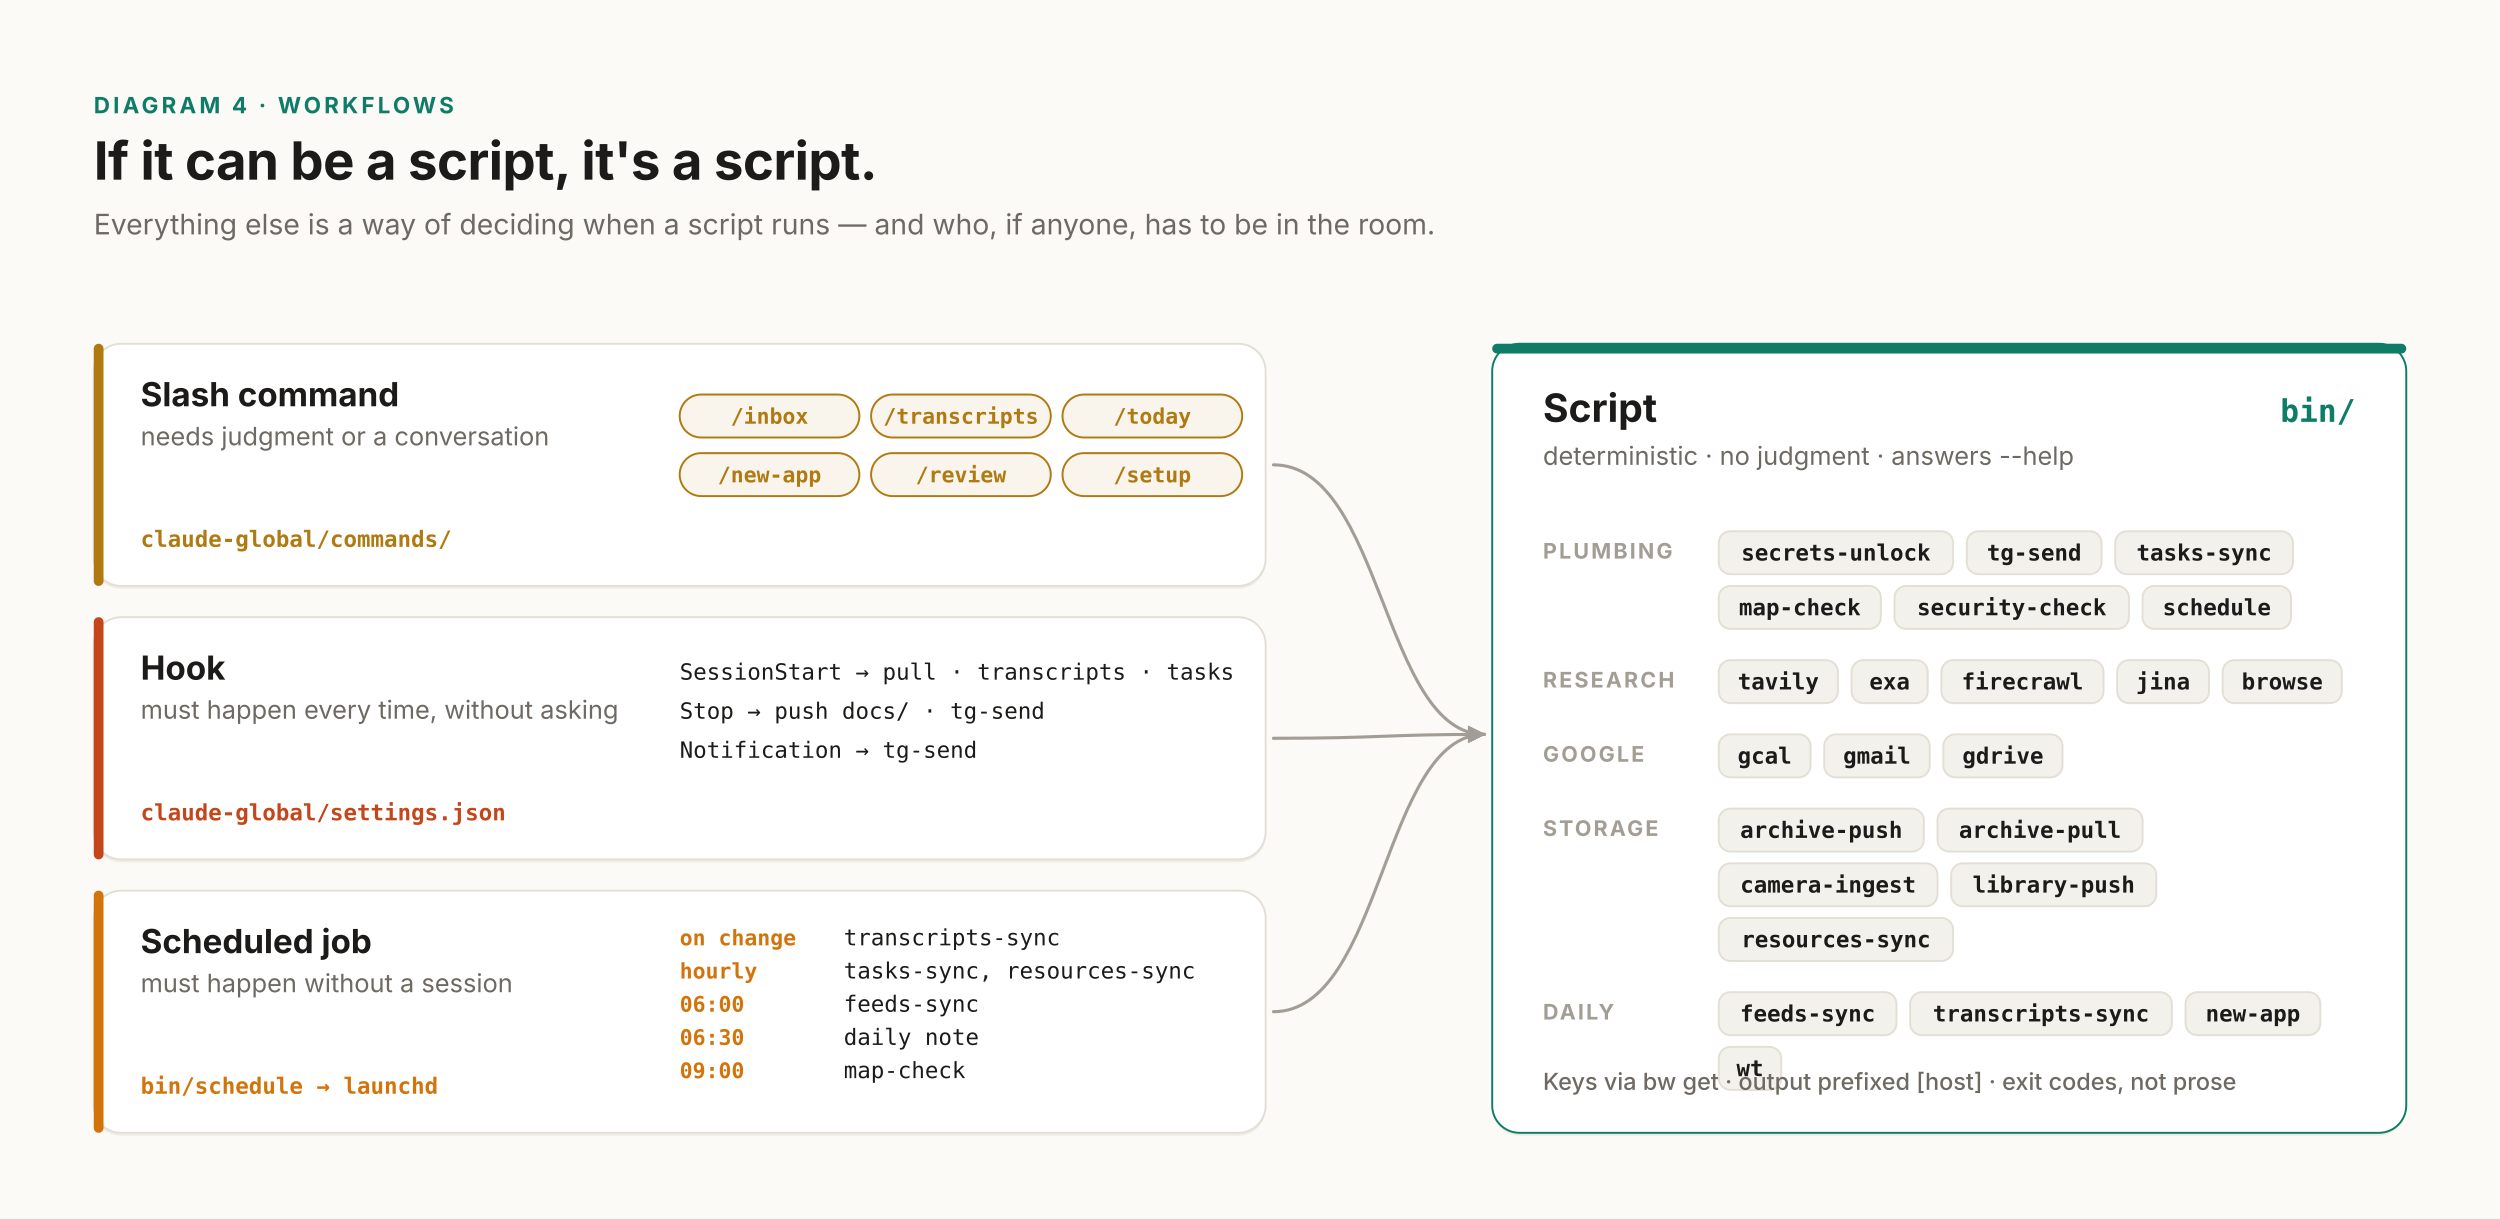
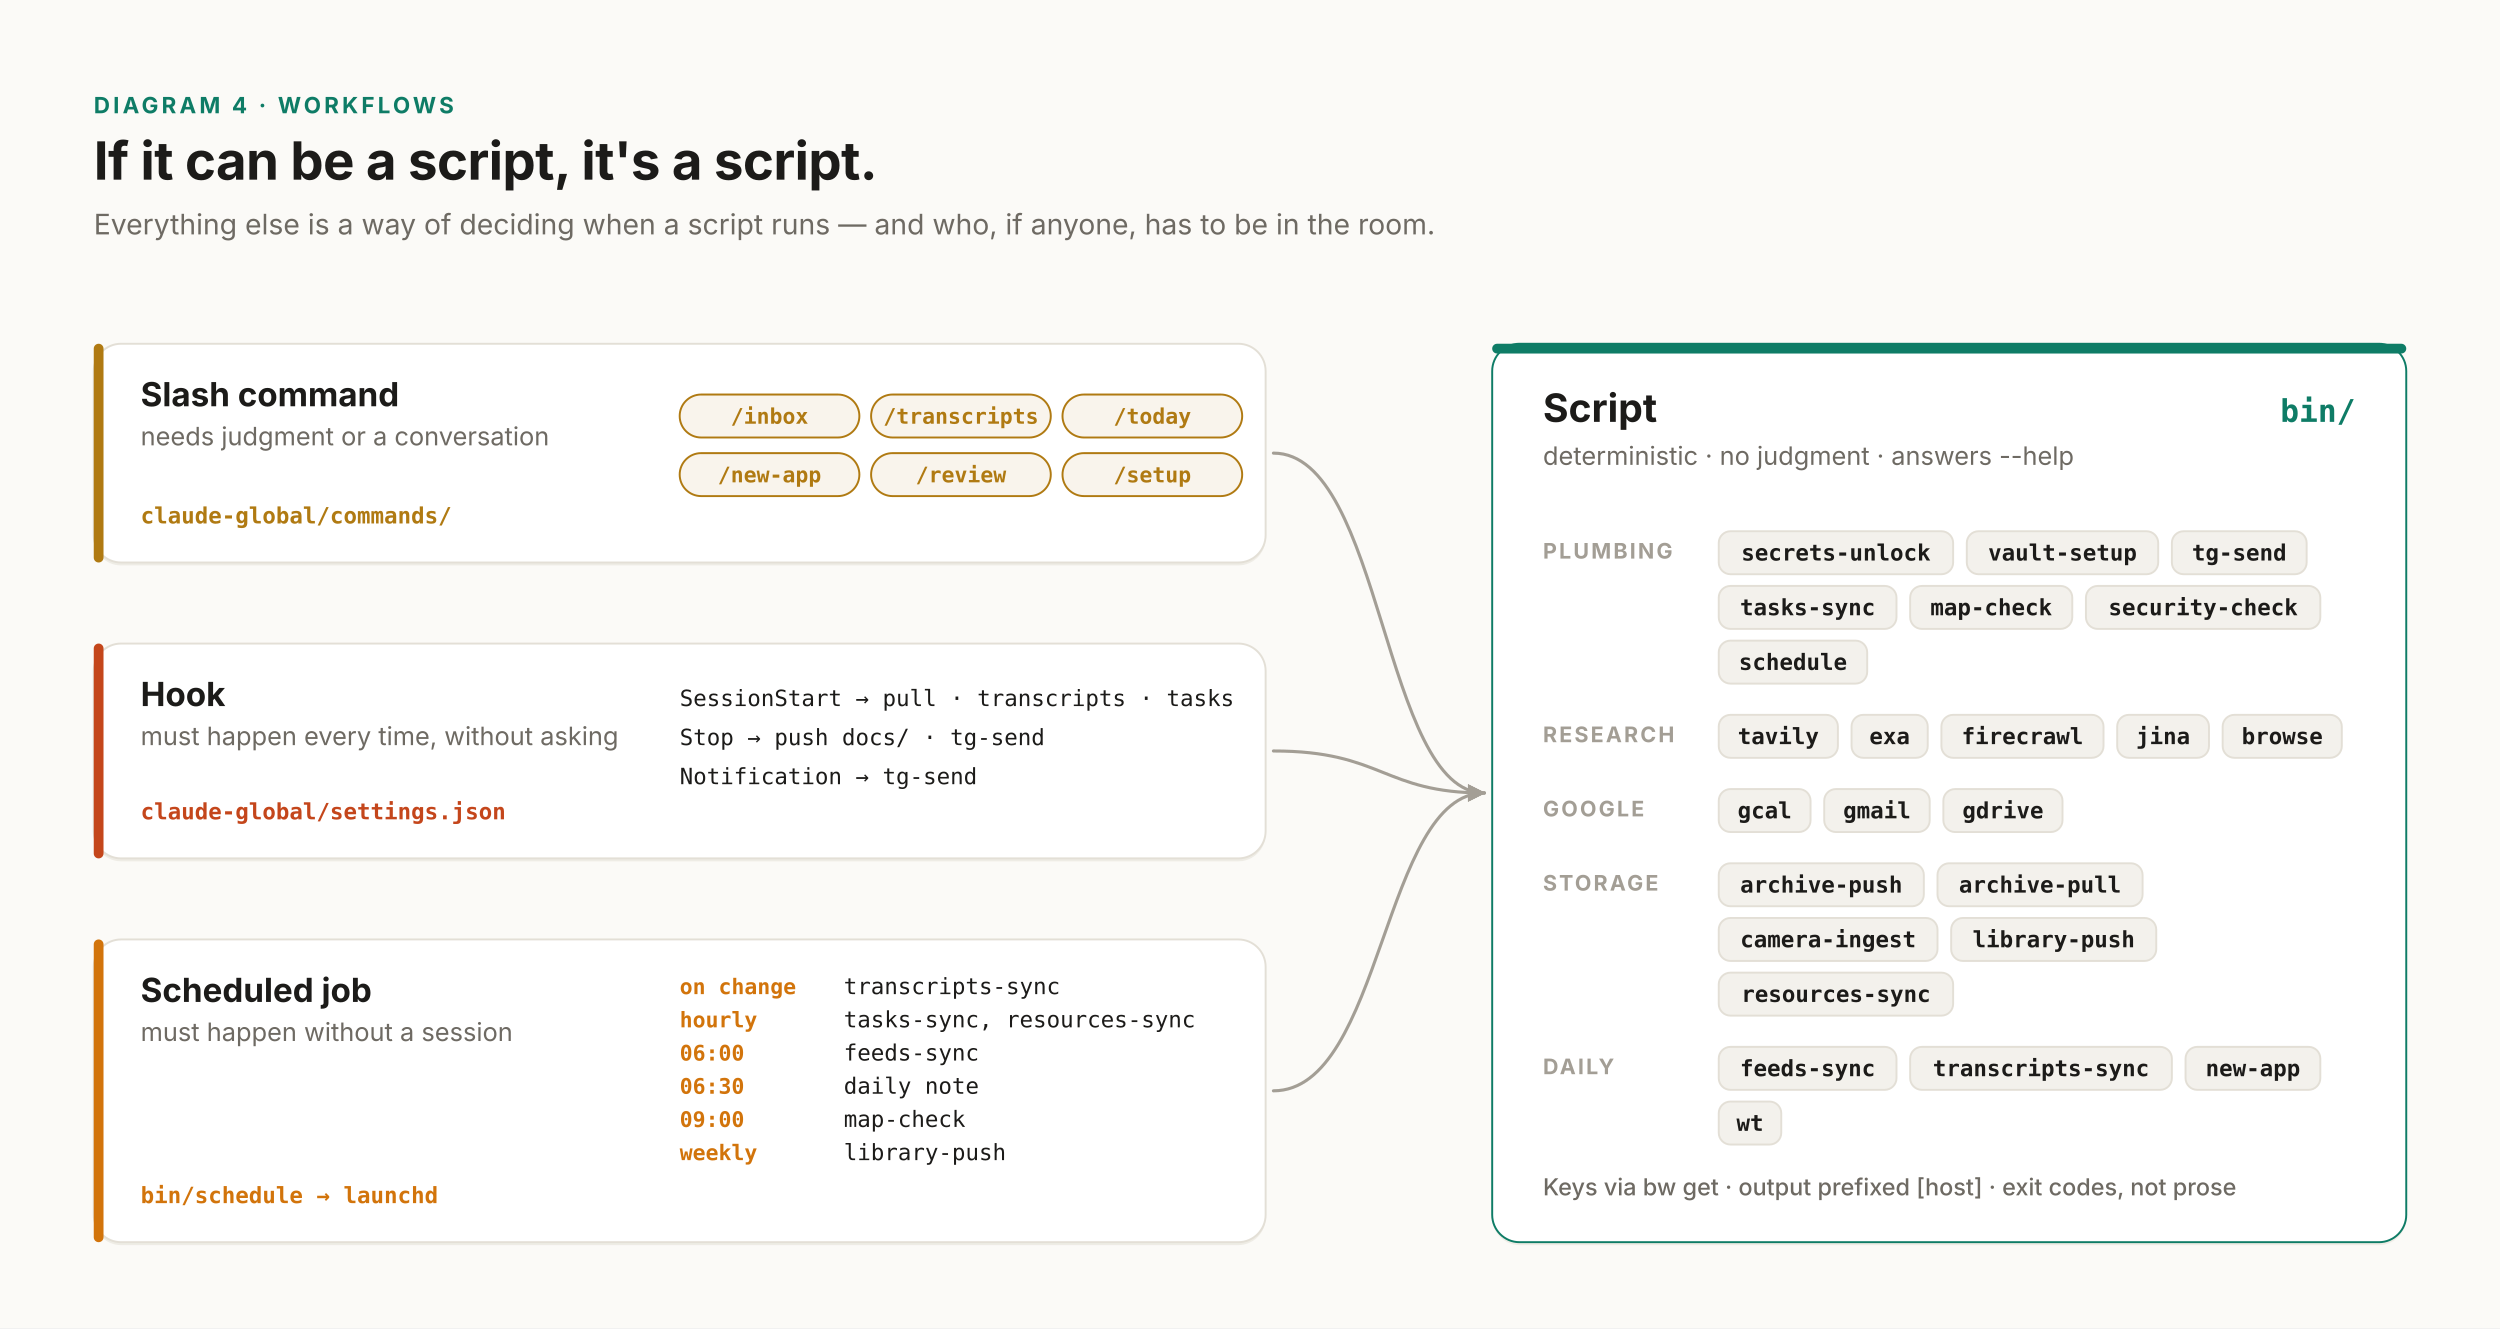
- <svg xmlns="http://www.w3.org/2000/svg" viewBox="0 0 1280 624" width="1280" height="624" role="img" aria-labelledby="t d" font-family="Inter, -apple-system, BlinkMacSystemFont, 'Segoe UI', Helvetica, Arial, sans-serif">
+ <svg xmlns="http://www.w3.org/2000/svg" viewBox="0 0 1280 680" width="1280" height="680" role="img" aria-labelledby="t d" font-family="Inter, -apple-system, BlinkMacSystemFont, 'Segoe UI', Helvetica, Arial, sans-serif">
  <defs>
    <marker id="mA39E95" viewBox="0 0 10 10" refX="8.5" refY="5" markerWidth="7" markerHeight="7" orient="auto-start-reverse">
      <path d="M1,1 L9,5 L1,9 z" fill="#A39E95" />
    </marker>
    <pattern id="hatch" width="8" height="8" patternUnits="userSpaceOnUse" patternTransform="rotate(45)">
      <line x1="0" y1="0" x2="0" y2="8" stroke="#E3DFD6" stroke-width="3" />
    </pattern>
  </defs>
-   <rect width="1280" height="624" fill="#FBFAF7" />
+   <rect width="1280" height="680" fill="#FBFAF7" />
  <text x="48" y="58" font-size="11.5" font-weight="700" fill="#0E7C66" text-anchor="start" letter-spacing="0.14em">DIAGRAM 4 · WORKFLOWS</text>
  <text x="48" y="92" font-size="27" font-weight="650" fill="#1C1B19" text-anchor="start" letter-spacing="-0.01em">If it can be a script, it's a script.</text>
  <text x="48" y="120" font-size="14.5" font-weight="400" fill="#6E6A63" text-anchor="start">Everything else is a way of deciding when a script runs — and who, if anyone, has to be in the room.</text>
-   <rect x="48" y="177.5" width="600" height="124" rx="14" fill="#E3DFD6" fill-opacity="0.55" />
-   <rect x="48" y="176" width="600" height="124" rx="14" fill="#FFFFFF" stroke="#E3DFD6" stroke-width="1" />
-   <rect x="48" y="176" width="5" height="124" rx="2.5" fill="#B07A12" />
+   <rect x="48" y="177.5" width="600" height="112" rx="14" fill="#E3DFD6" fill-opacity="0.55" />
+   <rect x="48" y="176" width="600" height="112" rx="14" fill="#FFFFFF" stroke="#E3DFD6" stroke-width="1" />
+   <rect x="48" y="176" width="5" height="112" rx="2.5" fill="#B07A12" />
  <text x="72" y="208" font-size="17" font-weight="700" fill="#1C1B19" text-anchor="start">Slash command</text>
  <text x="72" y="228" font-size="13" font-weight="400" fill="#6E6A63" text-anchor="start">needs judgment or a conversation</text>
-   <text x="72" y="280" font-size="11.5" font-weight="600" fill="#B07A12" text-anchor="start" font-family="ui-monospace, 'SF Mono', SFMono-Regular, Menlo, Consolas, monospace">claude-global/commands/</text>
+   <text x="72" y="268" font-size="11.5" font-weight="600" fill="#B07A12" text-anchor="start" font-family="ui-monospace, 'SF Mono', SFMono-Regular, Menlo, Consolas, monospace">claude-global/commands/</text>
  <rect x="348" y="202" width="92" height="22" rx="11.0" fill="#B07A12" stroke="#B07A12" stroke-width="1" fill-opacity="0.08" />
  <text x="394.0" y="216.96" font-size="11" font-weight="600" fill="#B07A12" text-anchor="middle" font-family="ui-monospace, 'SF Mono', SFMono-Regular, Menlo, Consolas, monospace">/inbox</text>
  <rect x="446" y="202" width="92" height="22" rx="11.0" fill="#B07A12" stroke="#B07A12" stroke-width="1" fill-opacity="0.08" />
  <text x="492.0" y="216.96" font-size="11" font-weight="600" fill="#B07A12" text-anchor="middle" font-family="ui-monospace, 'SF Mono', SFMono-Regular, Menlo, Consolas, monospace">/transcripts</text>
  <rect x="544" y="202" width="92" height="22" rx="11.0" fill="#B07A12" stroke="#B07A12" stroke-width="1" fill-opacity="0.08" />
  <text x="590.0" y="216.96" font-size="11" font-weight="600" fill="#B07A12" text-anchor="middle" font-family="ui-monospace, 'SF Mono', SFMono-Regular, Menlo, Consolas, monospace">/today</text>
  <rect x="348" y="232" width="92" height="22" rx="11.0" fill="#B07A12" stroke="#B07A12" stroke-width="1" fill-opacity="0.08" />
  <text x="394.0" y="246.96" font-size="11" font-weight="600" fill="#B07A12" text-anchor="middle" font-family="ui-monospace, 'SF Mono', SFMono-Regular, Menlo, Consolas, monospace">/new-app</text>
  <rect x="446" y="232" width="92" height="22" rx="11.0" fill="#B07A12" stroke="#B07A12" stroke-width="1" fill-opacity="0.08" />
  <text x="492.0" y="246.96" font-size="11" font-weight="600" fill="#B07A12" text-anchor="middle" font-family="ui-monospace, 'SF Mono', SFMono-Regular, Menlo, Consolas, monospace">/review</text>
  <rect x="544" y="232" width="92" height="22" rx="11.0" fill="#B07A12" stroke="#B07A12" stroke-width="1" fill-opacity="0.08" />
  <text x="590.0" y="246.96" font-size="11" font-weight="600" fill="#B07A12" text-anchor="middle" font-family="ui-monospace, 'SF Mono', SFMono-Regular, Menlo, Consolas, monospace">/setup</text>
-   <path d="M652,238.0 C708,238.0 708,376 760,376" fill="none" stroke="#A39E95" stroke-width="1.6" stroke-linecap="round" stroke-linejoin="round" marker-end="url(#mA39E95)" />
-   <rect x="48" y="317.5" width="600" height="124" rx="14" fill="#E3DFD6" fill-opacity="0.55" />
-   <rect x="48" y="316" width="600" height="124" rx="14" fill="#FFFFFF" stroke="#E3DFD6" stroke-width="1" />
-   <rect x="48" y="316" width="5" height="124" rx="2.5" fill="#C4461B" />
-   <text x="72" y="348" font-size="17" font-weight="700" fill="#1C1B19" text-anchor="start">Hook</text>
-   <text x="72" y="368" font-size="13" font-weight="400" fill="#6E6A63" text-anchor="start">must happen every time, without asking</text>
-   <text x="72" y="420" font-size="11.5" font-weight="600" fill="#C4461B" text-anchor="start" font-family="ui-monospace, 'SF Mono', SFMono-Regular, Menlo, Consolas, monospace">claude-global/settings.json</text>
-   <text x="348" y="348" font-size="11.5" font-weight="500" fill="#1C1B19" text-anchor="start" font-family="ui-monospace, 'SF Mono', SFMono-Regular, Menlo, Consolas, monospace">SessionStart → pull · transcripts · tasks</text>
-   <text x="348" y="368" font-size="11.5" font-weight="500" fill="#1C1B19" text-anchor="start" font-family="ui-monospace, 'SF Mono', SFMono-Regular, Menlo, Consolas, monospace">Stop → push docs/ · tg-send</text>
-   <text x="348" y="388" font-size="11.5" font-weight="500" fill="#1C1B19" text-anchor="start" font-family="ui-monospace, 'SF Mono', SFMono-Regular, Menlo, Consolas, monospace">Notification → tg-send</text>
-   <path d="M652,378.0 C708,378.0 708,376 760,376" fill="none" stroke="#A39E95" stroke-width="1.6" stroke-linecap="round" stroke-linejoin="round" marker-end="url(#mA39E95)" />
-   <rect x="48" y="457.5" width="600" height="124" rx="14" fill="#E3DFD6" fill-opacity="0.55" />
-   <rect x="48" y="456" width="600" height="124" rx="14" fill="#FFFFFF" stroke="#E3DFD6" stroke-width="1" />
-   <rect x="48" y="456" width="5" height="124" rx="2.5" fill="#D2740B" />
-   <text x="72" y="488" font-size="17" font-weight="700" fill="#1C1B19" text-anchor="start">Scheduled job</text>
-   <text x="72" y="508" font-size="13" font-weight="400" fill="#6E6A63" text-anchor="start">must happen without a session</text>
-   <text x="72" y="560" font-size="11.5" font-weight="600" fill="#D2740B" text-anchor="start" font-family="ui-monospace, 'SF Mono', SFMono-Regular, Menlo, Consolas, monospace">bin/schedule → launchd</text>
-   <text x="348" y="484" font-size="11" font-weight="700" fill="#D2740B" text-anchor="start" font-family="ui-monospace, 'SF Mono', SFMono-Regular, Menlo, Consolas, monospace">on change</text>
-   <text x="432" y="484" font-size="11.5" font-weight="500" fill="#1C1B19" text-anchor="start" font-family="ui-monospace, 'SF Mono', SFMono-Regular, Menlo, Consolas, monospace">transcripts-sync</text>
-   <text x="348" y="501" font-size="11" font-weight="700" fill="#D2740B" text-anchor="start" font-family="ui-monospace, 'SF Mono', SFMono-Regular, Menlo, Consolas, monospace">hourly</text>
-   <text x="432" y="501" font-size="11.5" font-weight="500" fill="#1C1B19" text-anchor="start" font-family="ui-monospace, 'SF Mono', SFMono-Regular, Menlo, Consolas, monospace">tasks-sync, resources-sync</text>
-   <text x="348" y="518" font-size="11" font-weight="700" fill="#D2740B" text-anchor="start" font-family="ui-monospace, 'SF Mono', SFMono-Regular, Menlo, Consolas, monospace">06:00</text>
-   <text x="432" y="518" font-size="11.5" font-weight="500" fill="#1C1B19" text-anchor="start" font-family="ui-monospace, 'SF Mono', SFMono-Regular, Menlo, Consolas, monospace">feeds-sync</text>
-   <text x="348" y="535" font-size="11" font-weight="700" fill="#D2740B" text-anchor="start" font-family="ui-monospace, 'SF Mono', SFMono-Regular, Menlo, Consolas, monospace">06:30</text>
-   <text x="432" y="535" font-size="11.5" font-weight="500" fill="#1C1B19" text-anchor="start" font-family="ui-monospace, 'SF Mono', SFMono-Regular, Menlo, Consolas, monospace">daily note</text>
-   <text x="348" y="552" font-size="11" font-weight="700" fill="#D2740B" text-anchor="start" font-family="ui-monospace, 'SF Mono', SFMono-Regular, Menlo, Consolas, monospace">09:00</text>
-   <text x="432" y="552" font-size="11.5" font-weight="500" fill="#1C1B19" text-anchor="start" font-family="ui-monospace, 'SF Mono', SFMono-Regular, Menlo, Consolas, monospace">map-check</text>
-   <path d="M652,518.0 C708,518.0 708,376 760,376" fill="none" stroke="#A39E95" stroke-width="1.6" stroke-linecap="round" stroke-linejoin="round" marker-end="url(#mA39E95)" />
-   <rect x="764" y="177.5" width="468" height="404" rx="14" fill="#E3DFD6" fill-opacity="0.55" />
-   <rect x="764" y="176" width="468" height="404" rx="14" fill="#FFFFFF" stroke="#0E7C66" stroke-width="1" />
+   <path d="M652,232.0 C708,232.0 708,406.0 760,406.0" fill="none" stroke="#A39E95" stroke-width="1.6" stroke-linecap="round" stroke-linejoin="round" marker-end="url(#mA39E95)" />
+   <rect x="48" y="331.0" width="600" height="110" rx="14" fill="#E3DFD6" fill-opacity="0.55" />
+   <rect x="48" y="329.5" width="600" height="110" rx="14" fill="#FFFFFF" stroke="#E3DFD6" stroke-width="1" />
+   <rect x="48" y="329.5" width="5" height="110" rx="2.5" fill="#C4461B" />
+   <text x="72" y="361.5" font-size="17" font-weight="700" fill="#1C1B19" text-anchor="start">Hook</text>
+   <text x="72" y="381.5" font-size="13" font-weight="400" fill="#6E6A63" text-anchor="start">must happen every time, without asking</text>
+   <text x="72" y="419.5" font-size="11.5" font-weight="600" fill="#C4461B" text-anchor="start" font-family="ui-monospace, 'SF Mono', SFMono-Regular, Menlo, Consolas, monospace">claude-global/settings.json</text>
+   <text x="348" y="361.5" font-size="11.5" font-weight="500" fill="#1C1B19" text-anchor="start" font-family="ui-monospace, 'SF Mono', SFMono-Regular, Menlo, Consolas, monospace">SessionStart → pull · transcripts · tasks</text>
+   <text x="348" y="381.5" font-size="11.5" font-weight="500" fill="#1C1B19" text-anchor="start" font-family="ui-monospace, 'SF Mono', SFMono-Regular, Menlo, Consolas, monospace">Stop → push docs/ · tg-send</text>
+   <text x="348" y="401.5" font-size="11.5" font-weight="500" fill="#1C1B19" text-anchor="start" font-family="ui-monospace, 'SF Mono', SFMono-Regular, Menlo, Consolas, monospace">Notification → tg-send</text>
+   <path d="M652,384.5 C708,384.5 708,406.0 760,406.0" fill="none" stroke="#A39E95" stroke-width="1.6" stroke-linecap="round" stroke-linejoin="round" marker-end="url(#mA39E95)" />
+   <rect x="48" y="482.5" width="600" height="155" rx="14" fill="#E3DFD6" fill-opacity="0.55" />
+   <rect x="48" y="481.0" width="600" height="155" rx="14" fill="#FFFFFF" stroke="#E3DFD6" stroke-width="1" />
+   <rect x="48" y="481.0" width="5" height="155" rx="2.5" fill="#D2740B" />
+   <text x="72" y="513.0" font-size="17" font-weight="700" fill="#1C1B19" text-anchor="start">Scheduled job</text>
+   <text x="72" y="533.0" font-size="13" font-weight="400" fill="#6E6A63" text-anchor="start">must happen without a session</text>
+   <text x="72" y="616.0" font-size="11.5" font-weight="600" fill="#D2740B" text-anchor="start" font-family="ui-monospace, 'SF Mono', SFMono-Regular, Menlo, Consolas, monospace">bin/schedule → launchd</text>
+   <text x="348" y="509.0" font-size="11" font-weight="700" fill="#D2740B" text-anchor="start" font-family="ui-monospace, 'SF Mono', SFMono-Regular, Menlo, Consolas, monospace">on change</text>
+   <text x="432" y="509.0" font-size="11.5" font-weight="500" fill="#1C1B19" text-anchor="start" font-family="ui-monospace, 'SF Mono', SFMono-Regular, Menlo, Consolas, monospace">transcripts-sync</text>
+   <text x="348" y="526.0" font-size="11" font-weight="700" fill="#D2740B" text-anchor="start" font-family="ui-monospace, 'SF Mono', SFMono-Regular, Menlo, Consolas, monospace">hourly</text>
+   <text x="432" y="526.0" font-size="11.5" font-weight="500" fill="#1C1B19" text-anchor="start" font-family="ui-monospace, 'SF Mono', SFMono-Regular, Menlo, Consolas, monospace">tasks-sync, resources-sync</text>
+   <text x="348" y="543.0" font-size="11" font-weight="700" fill="#D2740B" text-anchor="start" font-family="ui-monospace, 'SF Mono', SFMono-Regular, Menlo, Consolas, monospace">06:00</text>
+   <text x="432" y="543.0" font-size="11.5" font-weight="500" fill="#1C1B19" text-anchor="start" font-family="ui-monospace, 'SF Mono', SFMono-Regular, Menlo, Consolas, monospace">feeds-sync</text>
+   <text x="348" y="560.0" font-size="11" font-weight="700" fill="#D2740B" text-anchor="start" font-family="ui-monospace, 'SF Mono', SFMono-Regular, Menlo, Consolas, monospace">06:30</text>
+   <text x="432" y="560.0" font-size="11.5" font-weight="500" fill="#1C1B19" text-anchor="start" font-family="ui-monospace, 'SF Mono', SFMono-Regular, Menlo, Consolas, monospace">daily note</text>
+   <text x="348" y="577.0" font-size="11" font-weight="700" fill="#D2740B" text-anchor="start" font-family="ui-monospace, 'SF Mono', SFMono-Regular, Menlo, Consolas, monospace">09:00</text>
+   <text x="432" y="577.0" font-size="11.5" font-weight="500" fill="#1C1B19" text-anchor="start" font-family="ui-monospace, 'SF Mono', SFMono-Regular, Menlo, Consolas, monospace">map-check</text>
+   <text x="348" y="594.0" font-size="11" font-weight="700" fill="#D2740B" text-anchor="start" font-family="ui-monospace, 'SF Mono', SFMono-Regular, Menlo, Consolas, monospace">weekly</text>
+   <text x="432" y="594.0" font-size="11.5" font-weight="500" fill="#1C1B19" text-anchor="start" font-family="ui-monospace, 'SF Mono', SFMono-Regular, Menlo, Consolas, monospace">library-push</text>
+   <path d="M652,558.5 C708,558.5 708,406.0 760,406.0" fill="none" stroke="#A39E95" stroke-width="1.6" stroke-linecap="round" stroke-linejoin="round" marker-end="url(#mA39E95)" />
+   <rect x="764" y="177.5" width="468" height="460" rx="14" fill="#E3DFD6" fill-opacity="0.55" />
+   <rect x="764" y="176" width="468" height="460" rx="14" fill="#FFFFFF" stroke="#0E7C66" stroke-width="1" />
  <rect x="764" y="176" width="468" height="5" rx="2.5" fill="#0E7C66" />
  <text x="790" y="216" font-size="20" font-weight="700" fill="#1C1B19" text-anchor="start">Script</text>
  <text x="790" y="238" font-size="13" font-weight="400" fill="#6E6A63" text-anchor="start">deterministic · no judgment · answers --help</text>
  <text x="1206" y="216" font-size="16" font-weight="700" fill="#0E7C66" text-anchor="end" font-family="ui-monospace, 'SF Mono', SFMono-Regular, Menlo, Consolas, monospace">bin/</text>
  <text x="790" y="286" font-size="11" font-weight="700" fill="#A39E95" text-anchor="start" letter-spacing="0.1em">PLUMBING</text>
  <rect x="880" y="272" width="120" height="22" rx="6" fill="#F3F1EC" stroke="#E3DFD6" stroke-width="1" />
  <text x="940.0" y="287" font-size="11.5" font-weight="550" fill="#1C1B19" text-anchor="middle" font-family="ui-monospace, 'SF Mono', SFMono-Regular, Menlo, Consolas, monospace">secrets-unlock</text>
-   <rect x="1007" y="272" width="69" height="22" rx="6" fill="#F3F1EC" stroke="#E3DFD6" stroke-width="1" />
-   <text x="1041.5" y="287" font-size="11.5" font-weight="550" fill="#1C1B19" text-anchor="middle" font-family="ui-monospace, 'SF Mono', SFMono-Regular, Menlo, Consolas, monospace">tg-send</text>
-   <rect x="1083" y="272" width="91" height="22" rx="6" fill="#F3F1EC" stroke="#E3DFD6" stroke-width="1" />
-   <text x="1128.5" y="287" font-size="11.5" font-weight="550" fill="#1C1B19" text-anchor="middle" font-family="ui-monospace, 'SF Mono', SFMono-Regular, Menlo, Consolas, monospace">tasks-sync</text>
-   <rect x="880" y="300" width="83" height="22" rx="6" fill="#F3F1EC" stroke="#E3DFD6" stroke-width="1" />
-   <text x="921.5" y="315" font-size="11.5" font-weight="550" fill="#1C1B19" text-anchor="middle" font-family="ui-monospace, 'SF Mono', SFMono-Regular, Menlo, Consolas, monospace">map-check</text>
-   <rect x="970" y="300" width="120" height="22" rx="6" fill="#F3F1EC" stroke="#E3DFD6" stroke-width="1" />
-   <text x="1030.0" y="315" font-size="11.5" font-weight="550" fill="#1C1B19" text-anchor="middle" font-family="ui-monospace, 'SF Mono', SFMono-Regular, Menlo, Consolas, monospace">security-check</text>
-   <rect x="1097" y="300" width="76" height="22" rx="6" fill="#F3F1EC" stroke="#E3DFD6" stroke-width="1" />
-   <text x="1135.0" y="315" font-size="11.5" font-weight="550" fill="#1C1B19" text-anchor="middle" font-family="ui-monospace, 'SF Mono', SFMono-Regular, Menlo, Consolas, monospace">schedule</text>
-   <text x="790" y="352" font-size="11" font-weight="700" fill="#A39E95" text-anchor="start" letter-spacing="0.1em">RESEARCH</text>
-   <rect x="880" y="338" width="61" height="22" rx="6" fill="#F3F1EC" stroke="#E3DFD6" stroke-width="1" />
-   <text x="910.5" y="353" font-size="11.5" font-weight="550" fill="#1C1B19" text-anchor="middle" font-family="ui-monospace, 'SF Mono', SFMono-Regular, Menlo, Consolas, monospace">tavily</text>
-   <rect x="948" y="338" width="39" height="22" rx="6" fill="#F3F1EC" stroke="#E3DFD6" stroke-width="1" />
-   <text x="967.5" y="353" font-size="11.5" font-weight="550" fill="#1C1B19" text-anchor="middle" font-family="ui-monospace, 'SF Mono', SFMono-Regular, Menlo, Consolas, monospace">exa</text>
-   <rect x="994" y="338" width="83" height="22" rx="6" fill="#F3F1EC" stroke="#E3DFD6" stroke-width="1" />
-   <text x="1035.5" y="353" font-size="11.5" font-weight="550" fill="#1C1B19" text-anchor="middle" font-family="ui-monospace, 'SF Mono', SFMono-Regular, Menlo, Consolas, monospace">firecrawl</text>
-   <rect x="1084" y="338" width="47" height="22" rx="6" fill="#F3F1EC" stroke="#E3DFD6" stroke-width="1" />
-   <text x="1107.5" y="353" font-size="11.5" font-weight="550" fill="#1C1B19" text-anchor="middle" font-family="ui-monospace, 'SF Mono', SFMono-Regular, Menlo, Consolas, monospace">jina</text>
-   <rect x="1138" y="338" width="61" height="22" rx="6" fill="#F3F1EC" stroke="#E3DFD6" stroke-width="1" />
-   <text x="1168.5" y="353" font-size="11.5" font-weight="550" fill="#1C1B19" text-anchor="middle" font-family="ui-monospace, 'SF Mono', SFMono-Regular, Menlo, Consolas, monospace">browse</text>
-   <text x="790" y="390" font-size="11" font-weight="700" fill="#A39E95" text-anchor="start" letter-spacing="0.1em">GOOGLE</text>
-   <rect x="880" y="376" width="47" height="22" rx="6" fill="#F3F1EC" stroke="#E3DFD6" stroke-width="1" />
-   <text x="903.5" y="391" font-size="11.5" font-weight="550" fill="#1C1B19" text-anchor="middle" font-family="ui-monospace, 'SF Mono', SFMono-Regular, Menlo, Consolas, monospace">gcal</text>
-   <rect x="934" y="376" width="54" height="22" rx="6" fill="#F3F1EC" stroke="#E3DFD6" stroke-width="1" />
-   <text x="961.0" y="391" font-size="11.5" font-weight="550" fill="#1C1B19" text-anchor="middle" font-family="ui-monospace, 'SF Mono', SFMono-Regular, Menlo, Consolas, monospace">gmail</text>
-   <rect x="995" y="376" width="61" height="22" rx="6" fill="#F3F1EC" stroke="#E3DFD6" stroke-width="1" />
-   <text x="1025.5" y="391" font-size="11.5" font-weight="550" fill="#1C1B19" text-anchor="middle" font-family="ui-monospace, 'SF Mono', SFMono-Regular, Menlo, Consolas, monospace">gdrive</text>
-   <text x="790" y="428" font-size="11" font-weight="700" fill="#A39E95" text-anchor="start" letter-spacing="0.1em">STORAGE</text>
-   <rect x="880" y="414" width="105" height="22" rx="6" fill="#F3F1EC" stroke="#E3DFD6" stroke-width="1" />
-   <text x="932.5" y="429" font-size="11.5" font-weight="550" fill="#1C1B19" text-anchor="middle" font-family="ui-monospace, 'SF Mono', SFMono-Regular, Menlo, Consolas, monospace">archive-push</text>
-   <rect x="992" y="414" width="105" height="22" rx="6" fill="#F3F1EC" stroke="#E3DFD6" stroke-width="1" />
-   <text x="1044.5" y="429" font-size="11.5" font-weight="550" fill="#1C1B19" text-anchor="middle" font-family="ui-monospace, 'SF Mono', SFMono-Regular, Menlo, Consolas, monospace">archive-pull</text>
-   <rect x="880" y="442" width="112" height="22" rx="6" fill="#F3F1EC" stroke="#E3DFD6" stroke-width="1" />
-   <text x="936.0" y="457" font-size="11.5" font-weight="550" fill="#1C1B19" text-anchor="middle" font-family="ui-monospace, 'SF Mono', SFMono-Regular, Menlo, Consolas, monospace">camera-ingest</text>
-   <rect x="999" y="442" width="105" height="22" rx="6" fill="#F3F1EC" stroke="#E3DFD6" stroke-width="1" />
-   <text x="1051.5" y="457" font-size="11.5" font-weight="550" fill="#1C1B19" text-anchor="middle" font-family="ui-monospace, 'SF Mono', SFMono-Regular, Menlo, Consolas, monospace">library-push</text>
-   <rect x="880" y="470" width="120" height="22" rx="6" fill="#F3F1EC" stroke="#E3DFD6" stroke-width="1" />
-   <text x="940.0" y="485" font-size="11.5" font-weight="550" fill="#1C1B19" text-anchor="middle" font-family="ui-monospace, 'SF Mono', SFMono-Regular, Menlo, Consolas, monospace">resources-sync</text>
-   <text x="790" y="522" font-size="11" font-weight="700" fill="#A39E95" text-anchor="start" letter-spacing="0.1em">DAILY</text>
-   <rect x="880" y="508" width="91" height="22" rx="6" fill="#F3F1EC" stroke="#E3DFD6" stroke-width="1" />
-   <text x="925.5" y="523" font-size="11.5" font-weight="550" fill="#1C1B19" text-anchor="middle" font-family="ui-monospace, 'SF Mono', SFMono-Regular, Menlo, Consolas, monospace">feeds-sync</text>
-   <rect x="978" y="508" width="134" height="22" rx="6" fill="#F3F1EC" stroke="#E3DFD6" stroke-width="1" />
-   <text x="1045.0" y="523" font-size="11.5" font-weight="550" fill="#1C1B19" text-anchor="middle" font-family="ui-monospace, 'SF Mono', SFMono-Regular, Menlo, Consolas, monospace">transcripts-sync</text>
-   <rect x="1119" y="508" width="69" height="22" rx="6" fill="#F3F1EC" stroke="#E3DFD6" stroke-width="1" />
-   <text x="1153.5" y="523" font-size="11.5" font-weight="550" fill="#1C1B19" text-anchor="middle" font-family="ui-monospace, 'SF Mono', SFMono-Regular, Menlo, Consolas, monospace">new-app</text>
-   <rect x="880" y="536" width="32" height="22" rx="6" fill="#F3F1EC" stroke="#E3DFD6" stroke-width="1" />
-   <text x="896.0" y="551" font-size="11.5" font-weight="550" fill="#1C1B19" text-anchor="middle" font-family="ui-monospace, 'SF Mono', SFMono-Regular, Menlo, Consolas, monospace">wt</text>
-   <text x="790" y="558" font-size="12" font-weight="500" fill="#6E6A63" text-anchor="start">Keys via bw get · output prefixed [host] · exit codes, not prose</text>
+   <rect x="1007" y="272" width="98" height="22" rx="6" fill="#F3F1EC" stroke="#E3DFD6" stroke-width="1" />
+   <text x="1056.0" y="287" font-size="11.5" font-weight="550" fill="#1C1B19" text-anchor="middle" font-family="ui-monospace, 'SF Mono', SFMono-Regular, Menlo, Consolas, monospace">vault-setup</text>
+   <rect x="1112" y="272" width="69" height="22" rx="6" fill="#F3F1EC" stroke="#E3DFD6" stroke-width="1" />
+   <text x="1146.5" y="287" font-size="11.5" font-weight="550" fill="#1C1B19" text-anchor="middle" font-family="ui-monospace, 'SF Mono', SFMono-Regular, Menlo, Consolas, monospace">tg-send</text>
+   <rect x="880" y="300" width="91" height="22" rx="6" fill="#F3F1EC" stroke="#E3DFD6" stroke-width="1" />
+   <text x="925.5" y="315" font-size="11.5" font-weight="550" fill="#1C1B19" text-anchor="middle" font-family="ui-monospace, 'SF Mono', SFMono-Regular, Menlo, Consolas, monospace">tasks-sync</text>
+   <rect x="978" y="300" width="83" height="22" rx="6" fill="#F3F1EC" stroke="#E3DFD6" stroke-width="1" />
+   <text x="1019.5" y="315" font-size="11.5" font-weight="550" fill="#1C1B19" text-anchor="middle" font-family="ui-monospace, 'SF Mono', SFMono-Regular, Menlo, Consolas, monospace">map-check</text>
+   <rect x="1068" y="300" width="120" height="22" rx="6" fill="#F3F1EC" stroke="#E3DFD6" stroke-width="1" />
+   <text x="1128.0" y="315" font-size="11.5" font-weight="550" fill="#1C1B19" text-anchor="middle" font-family="ui-monospace, 'SF Mono', SFMono-Regular, Menlo, Consolas, monospace">security-check</text>
+   <rect x="880" y="328" width="76" height="22" rx="6" fill="#F3F1EC" stroke="#E3DFD6" stroke-width="1" />
+   <text x="918.0" y="343" font-size="11.5" font-weight="550" fill="#1C1B19" text-anchor="middle" font-family="ui-monospace, 'SF Mono', SFMono-Regular, Menlo, Consolas, monospace">schedule</text>
+   <text x="790" y="380" font-size="11" font-weight="700" fill="#A39E95" text-anchor="start" letter-spacing="0.1em">RESEARCH</text>
+   <rect x="880" y="366" width="61" height="22" rx="6" fill="#F3F1EC" stroke="#E3DFD6" stroke-width="1" />
+   <text x="910.5" y="381" font-size="11.5" font-weight="550" fill="#1C1B19" text-anchor="middle" font-family="ui-monospace, 'SF Mono', SFMono-Regular, Menlo, Consolas, monospace">tavily</text>
+   <rect x="948" y="366" width="39" height="22" rx="6" fill="#F3F1EC" stroke="#E3DFD6" stroke-width="1" />
+   <text x="967.5" y="381" font-size="11.5" font-weight="550" fill="#1C1B19" text-anchor="middle" font-family="ui-monospace, 'SF Mono', SFMono-Regular, Menlo, Consolas, monospace">exa</text>
+   <rect x="994" y="366" width="83" height="22" rx="6" fill="#F3F1EC" stroke="#E3DFD6" stroke-width="1" />
+   <text x="1035.5" y="381" font-size="11.5" font-weight="550" fill="#1C1B19" text-anchor="middle" font-family="ui-monospace, 'SF Mono', SFMono-Regular, Menlo, Consolas, monospace">firecrawl</text>
+   <rect x="1084" y="366" width="47" height="22" rx="6" fill="#F3F1EC" stroke="#E3DFD6" stroke-width="1" />
+   <text x="1107.5" y="381" font-size="11.5" font-weight="550" fill="#1C1B19" text-anchor="middle" font-family="ui-monospace, 'SF Mono', SFMono-Regular, Menlo, Consolas, monospace">jina</text>
+   <rect x="1138" y="366" width="61" height="22" rx="6" fill="#F3F1EC" stroke="#E3DFD6" stroke-width="1" />
+   <text x="1168.5" y="381" font-size="11.5" font-weight="550" fill="#1C1B19" text-anchor="middle" font-family="ui-monospace, 'SF Mono', SFMono-Regular, Menlo, Consolas, monospace">browse</text>
+   <text x="790" y="418" font-size="11" font-weight="700" fill="#A39E95" text-anchor="start" letter-spacing="0.1em">GOOGLE</text>
+   <rect x="880" y="404" width="47" height="22" rx="6" fill="#F3F1EC" stroke="#E3DFD6" stroke-width="1" />
+   <text x="903.5" y="419" font-size="11.5" font-weight="550" fill="#1C1B19" text-anchor="middle" font-family="ui-monospace, 'SF Mono', SFMono-Regular, Menlo, Consolas, monospace">gcal</text>
+   <rect x="934" y="404" width="54" height="22" rx="6" fill="#F3F1EC" stroke="#E3DFD6" stroke-width="1" />
+   <text x="961.0" y="419" font-size="11.5" font-weight="550" fill="#1C1B19" text-anchor="middle" font-family="ui-monospace, 'SF Mono', SFMono-Regular, Menlo, Consolas, monospace">gmail</text>
+   <rect x="995" y="404" width="61" height="22" rx="6" fill="#F3F1EC" stroke="#E3DFD6" stroke-width="1" />
+   <text x="1025.5" y="419" font-size="11.5" font-weight="550" fill="#1C1B19" text-anchor="middle" font-family="ui-monospace, 'SF Mono', SFMono-Regular, Menlo, Consolas, monospace">gdrive</text>
+   <text x="790" y="456" font-size="11" font-weight="700" fill="#A39E95" text-anchor="start" letter-spacing="0.1em">STORAGE</text>
+   <rect x="880" y="442" width="105" height="22" rx="6" fill="#F3F1EC" stroke="#E3DFD6" stroke-width="1" />
+   <text x="932.5" y="457" font-size="11.5" font-weight="550" fill="#1C1B19" text-anchor="middle" font-family="ui-monospace, 'SF Mono', SFMono-Regular, Menlo, Consolas, monospace">archive-push</text>
+   <rect x="992" y="442" width="105" height="22" rx="6" fill="#F3F1EC" stroke="#E3DFD6" stroke-width="1" />
+   <text x="1044.5" y="457" font-size="11.5" font-weight="550" fill="#1C1B19" text-anchor="middle" font-family="ui-monospace, 'SF Mono', SFMono-Regular, Menlo, Consolas, monospace">archive-pull</text>
+   <rect x="880" y="470" width="112" height="22" rx="6" fill="#F3F1EC" stroke="#E3DFD6" stroke-width="1" />
+   <text x="936.0" y="485" font-size="11.5" font-weight="550" fill="#1C1B19" text-anchor="middle" font-family="ui-monospace, 'SF Mono', SFMono-Regular, Menlo, Consolas, monospace">camera-ingest</text>
+   <rect x="999" y="470" width="105" height="22" rx="6" fill="#F3F1EC" stroke="#E3DFD6" stroke-width="1" />
+   <text x="1051.5" y="485" font-size="11.5" font-weight="550" fill="#1C1B19" text-anchor="middle" font-family="ui-monospace, 'SF Mono', SFMono-Regular, Menlo, Consolas, monospace">library-push</text>
+   <rect x="880" y="498" width="120" height="22" rx="6" fill="#F3F1EC" stroke="#E3DFD6" stroke-width="1" />
+   <text x="940.0" y="513" font-size="11.5" font-weight="550" fill="#1C1B19" text-anchor="middle" font-family="ui-monospace, 'SF Mono', SFMono-Regular, Menlo, Consolas, monospace">resources-sync</text>
+   <text x="790" y="550" font-size="11" font-weight="700" fill="#A39E95" text-anchor="start" letter-spacing="0.1em">DAILY</text>
+   <rect x="880" y="536" width="91" height="22" rx="6" fill="#F3F1EC" stroke="#E3DFD6" stroke-width="1" />
+   <text x="925.5" y="551" font-size="11.5" font-weight="550" fill="#1C1B19" text-anchor="middle" font-family="ui-monospace, 'SF Mono', SFMono-Regular, Menlo, Consolas, monospace">feeds-sync</text>
+   <rect x="978" y="536" width="134" height="22" rx="6" fill="#F3F1EC" stroke="#E3DFD6" stroke-width="1" />
+   <text x="1045.0" y="551" font-size="11.5" font-weight="550" fill="#1C1B19" text-anchor="middle" font-family="ui-monospace, 'SF Mono', SFMono-Regular, Menlo, Consolas, monospace">transcripts-sync</text>
+   <rect x="1119" y="536" width="69" height="22" rx="6" fill="#F3F1EC" stroke="#E3DFD6" stroke-width="1" />
+   <text x="1153.5" y="551" font-size="11.5" font-weight="550" fill="#1C1B19" text-anchor="middle" font-family="ui-monospace, 'SF Mono', SFMono-Regular, Menlo, Consolas, monospace">new-app</text>
+   <rect x="880" y="564" width="32" height="22" rx="6" fill="#F3F1EC" stroke="#E3DFD6" stroke-width="1" />
+   <text x="896.0" y="579" font-size="11.5" font-weight="550" fill="#1C1B19" text-anchor="middle" font-family="ui-monospace, 'SF Mono', SFMono-Regular, Menlo, Consolas, monospace">wt</text>
+   <text x="790" y="612" font-size="12" font-weight="500" fill="#6E6A63" text-anchor="start">Keys via bw get · output prefixed [host] · exit codes, not prose</text>
</svg>
